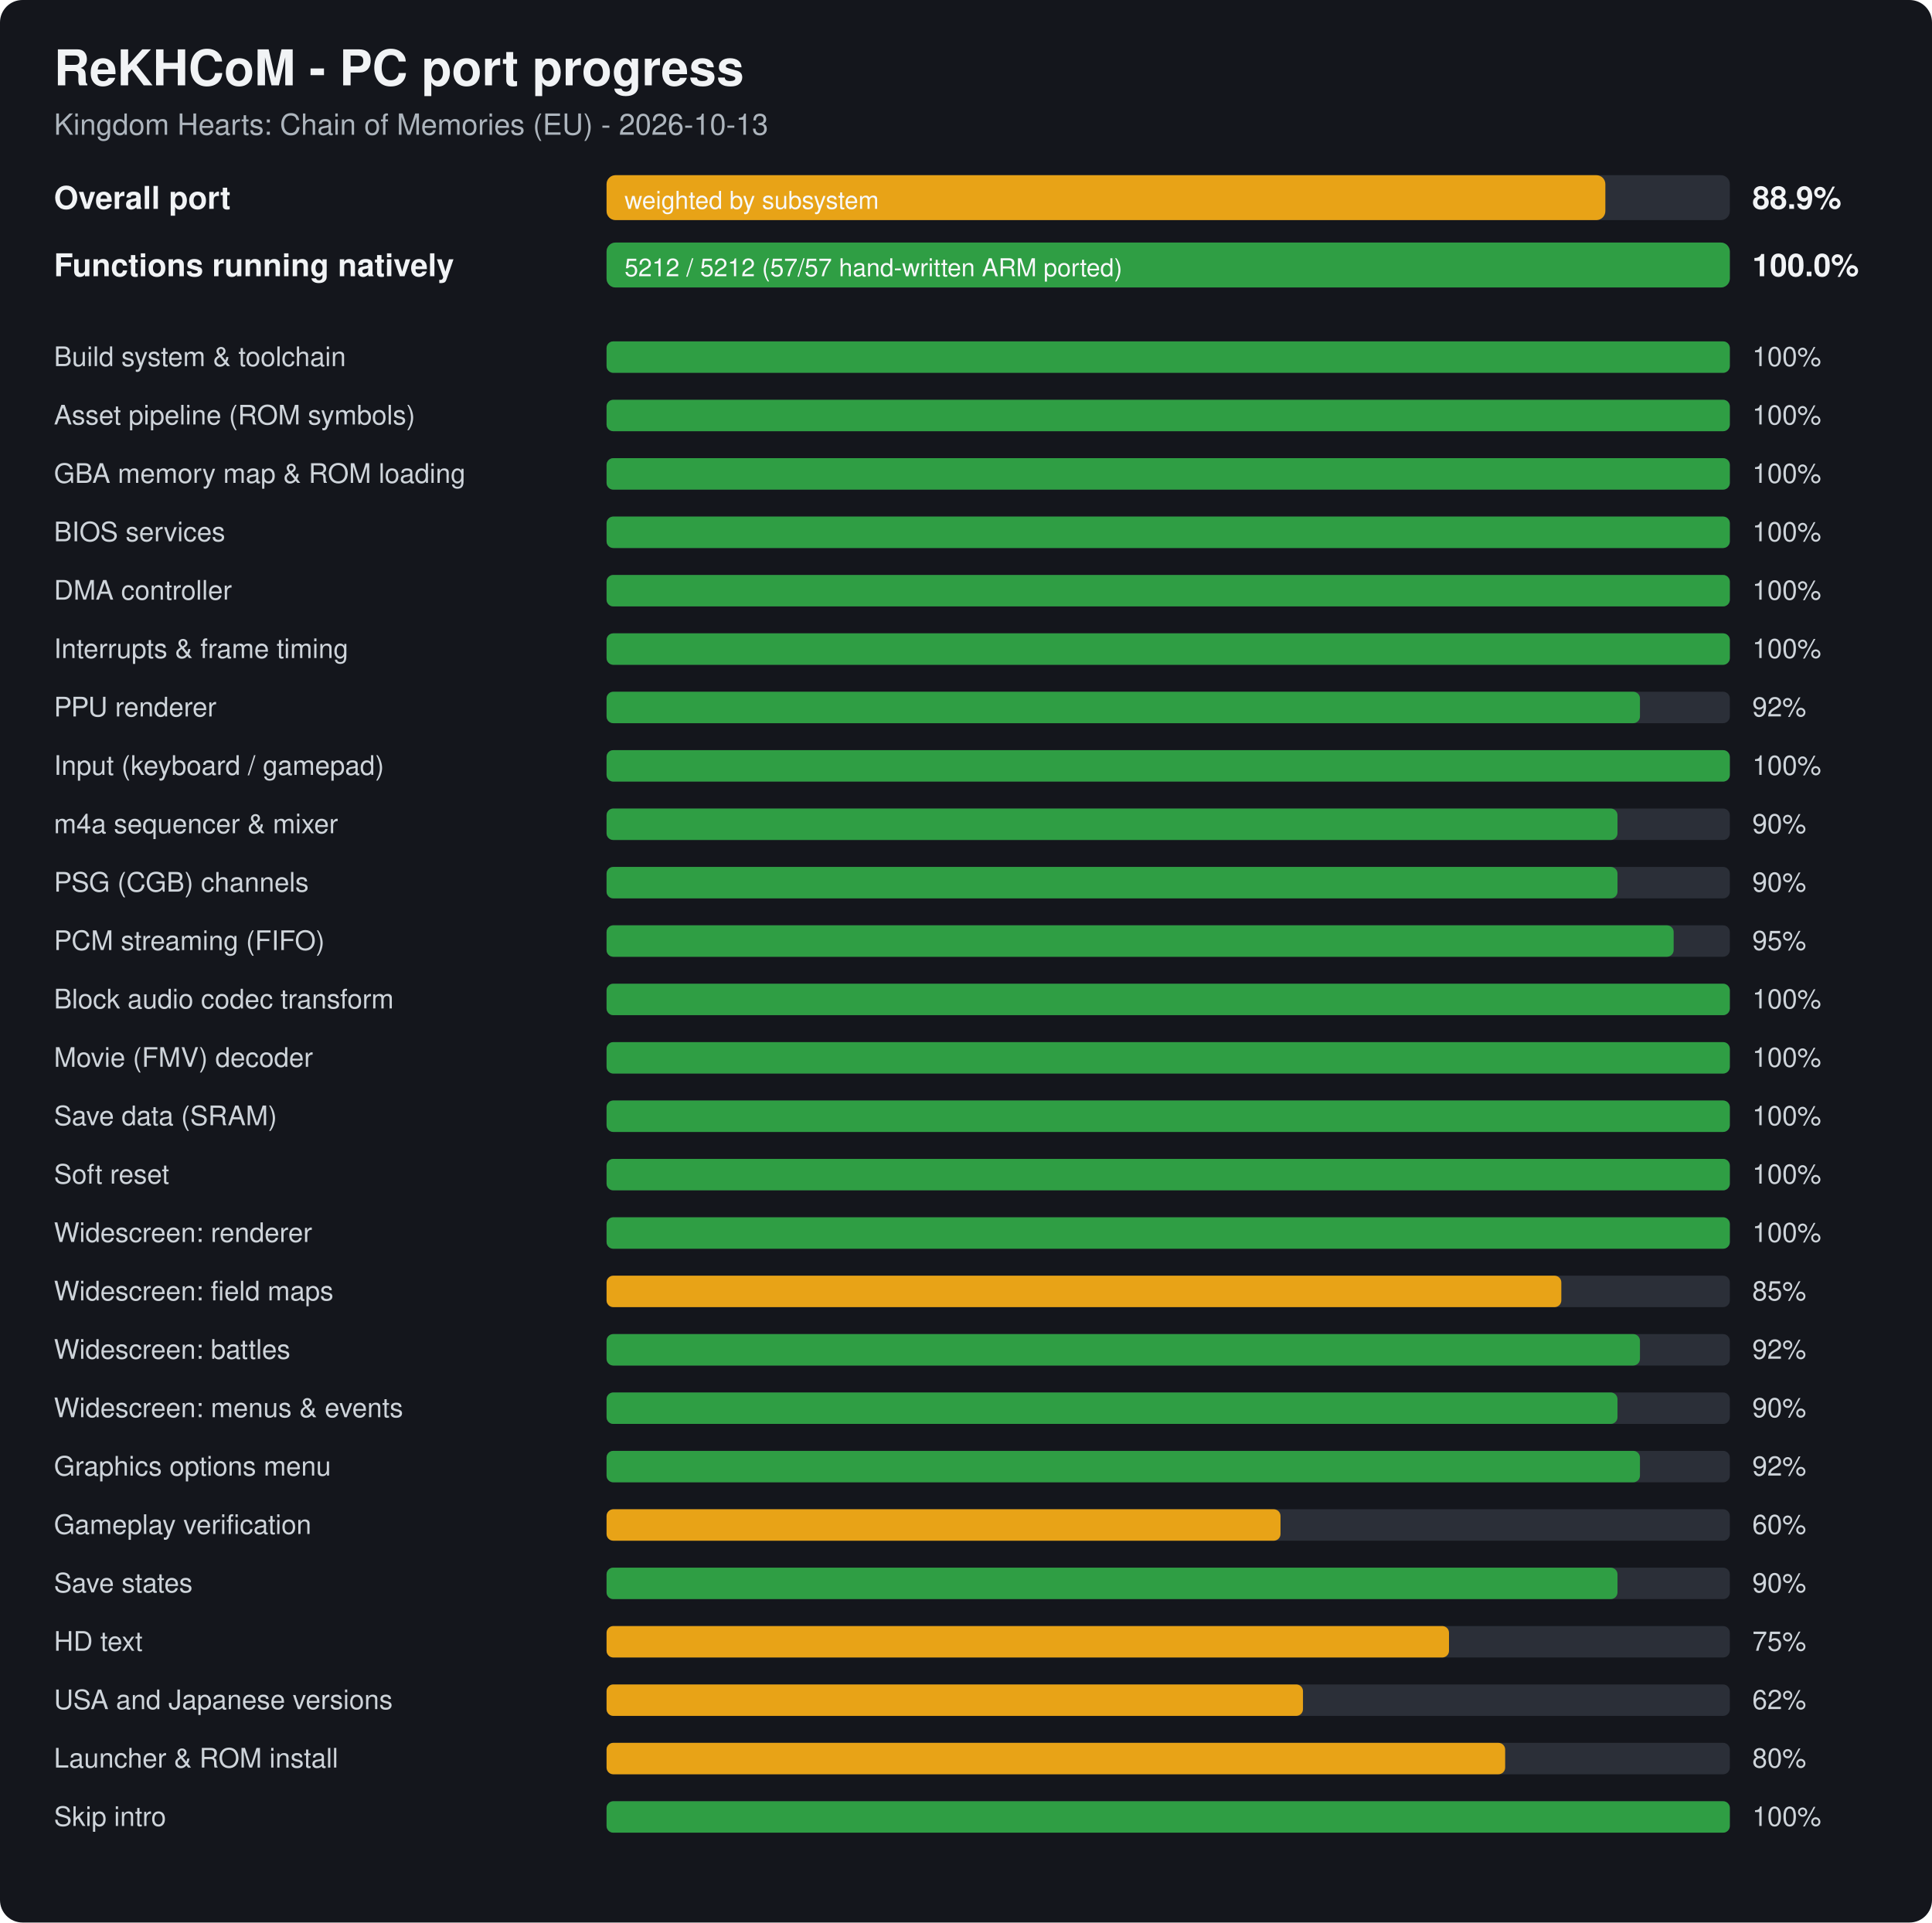
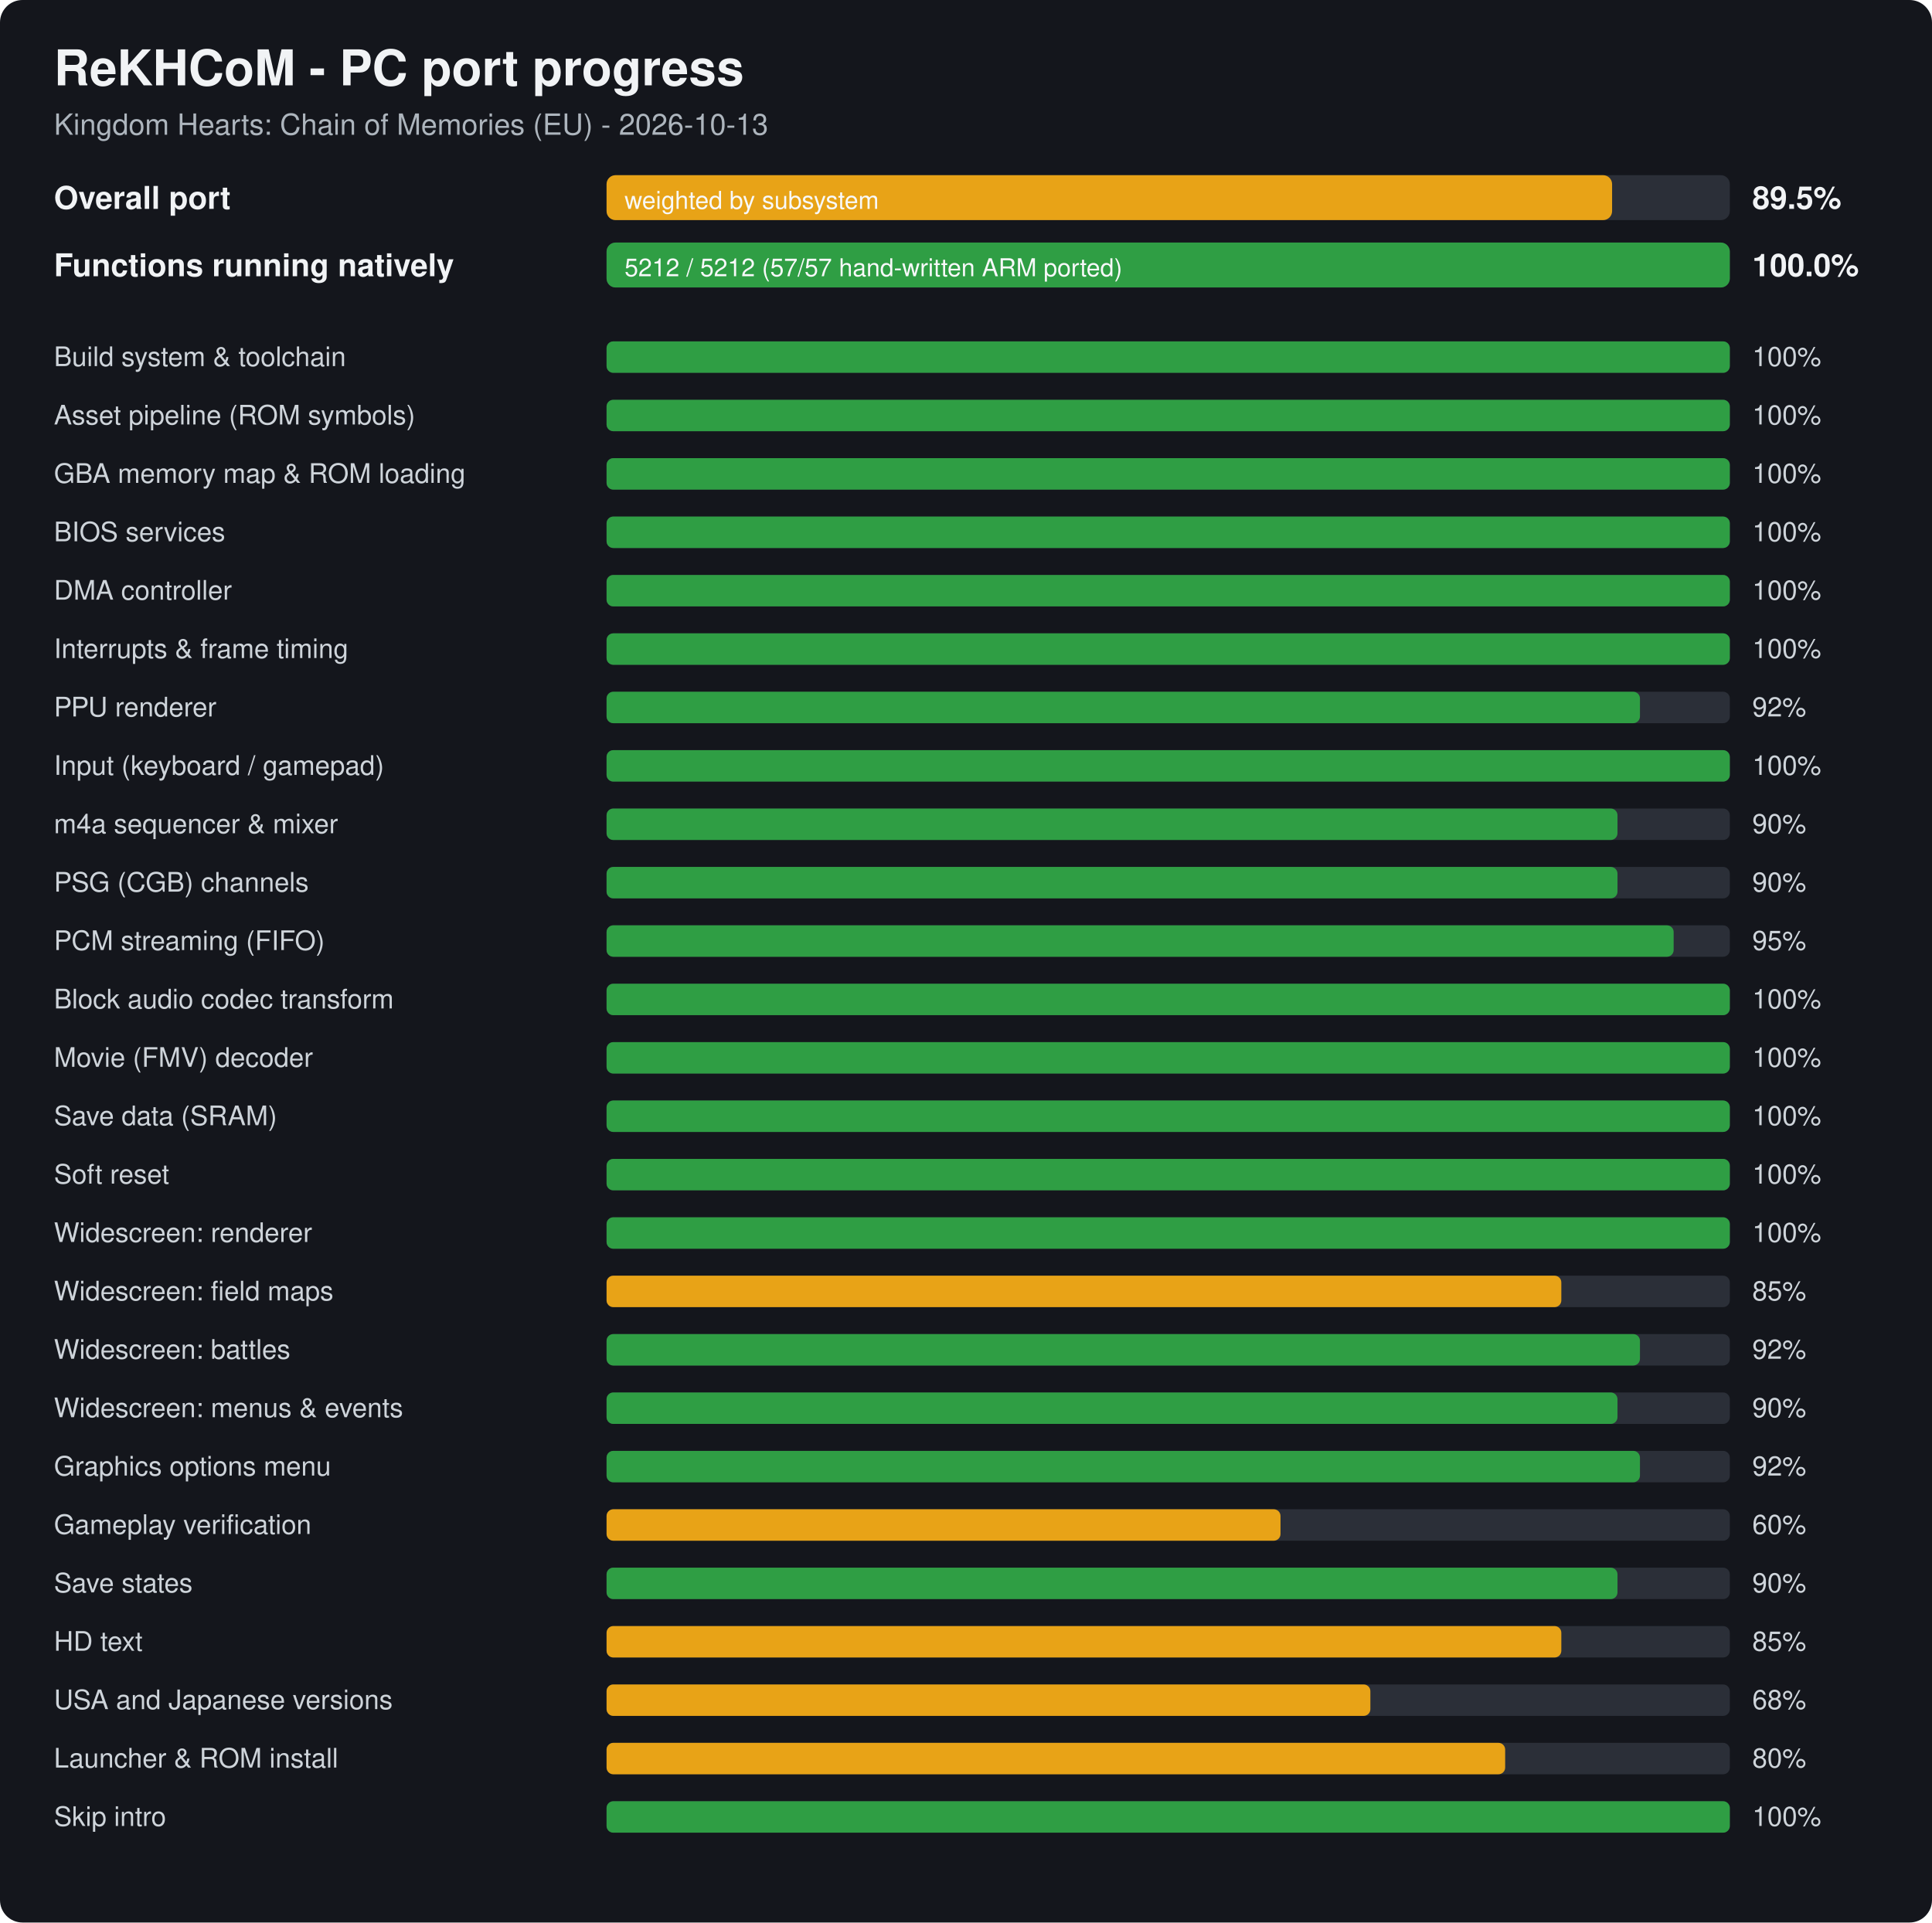
<svg xmlns="http://www.w3.org/2000/svg" width="860" height="856" viewBox="0 0 860 856" font-family="Segoe UI, Helvetica, Arial, sans-serif">
  <rect width="860" height="856" rx="10" fill="#14161c" />
  <text x="24" y="38" font-size="22" font-weight="700" fill="#f1f3f5">ReKHCoM - PC port progress</text>
  <text x="24" y="60" font-size="13" fill="#adb5bd">Kingdom Hearts: Chain of Memories (EU) - 2026-10-13</text>
  <text x="24" y="93" font-size="14" font-weight="600" fill="#f1f3f5">Overall port</text>
  <rect x="270" y="78" width="500" height="20" rx="4" fill="#2b2f38" />
-   <rect x="270" y="78" width="444.6" height="20" rx="4" fill="#e8a317" />
-   <text x="780" y="93" font-size="14" font-weight="700" fill="#f1f3f5">88.9%</text>
+   <rect x="270" y="78" width="447.6" height="20" rx="4" fill="#e8a317" />
+   <text x="780" y="93" font-size="14" font-weight="700" fill="#f1f3f5">89.5%</text>
  <text x="278" y="93" font-size="11" fill="#f8f9fa">weighted by subsystem</text>
  <text x="24" y="123" font-size="14" font-weight="600" fill="#f1f3f5">Functions running natively</text>
  <rect x="270" y="108" width="500" height="20" rx="4" fill="#2b2f38" />
  <rect x="270" y="108" width="500.0" height="20" rx="4" fill="#2f9e44" />
  <text x="780" y="123" font-size="14" font-weight="700" fill="#f1f3f5">100.0%</text>
  <text x="278" y="123" font-size="11" fill="#f8f9fa">5212 / 5212 (57/57 hand-written ARM ported)</text>
  <text x="24" y="163" font-size="12" fill="#ced4da">Build system &amp; toolchain</text>
  <rect x="270" y="152" width="500" height="14" rx="3" fill="#2b2f38" />
  <rect x="270" y="152" width="500.0" height="14" rx="3" fill="#2f9e44" />
  <text x="780" y="163" font-size="12" fill="#ced4da">100%</text>
  <text x="24" y="189" font-size="12" fill="#ced4da">Asset pipeline (ROM symbols)</text>
  <rect x="270" y="178" width="500" height="14" rx="3" fill="#2b2f38" />
  <rect x="270" y="178" width="500.0" height="14" rx="3" fill="#2f9e44" />
  <text x="780" y="189" font-size="12" fill="#ced4da">100%</text>
  <text x="24" y="215" font-size="12" fill="#ced4da">GBA memory map &amp; ROM loading</text>
  <rect x="270" y="204" width="500" height="14" rx="3" fill="#2b2f38" />
  <rect x="270" y="204" width="500.0" height="14" rx="3" fill="#2f9e44" />
  <text x="780" y="215" font-size="12" fill="#ced4da">100%</text>
  <text x="24" y="241" font-size="12" fill="#ced4da">BIOS services</text>
  <rect x="270" y="230" width="500" height="14" rx="3" fill="#2b2f38" />
  <rect x="270" y="230" width="500.0" height="14" rx="3" fill="#2f9e44" />
  <text x="780" y="241" font-size="12" fill="#ced4da">100%</text>
  <text x="24" y="267" font-size="12" fill="#ced4da">DMA controller</text>
  <rect x="270" y="256" width="500" height="14" rx="3" fill="#2b2f38" />
  <rect x="270" y="256" width="500.0" height="14" rx="3" fill="#2f9e44" />
  <text x="780" y="267" font-size="12" fill="#ced4da">100%</text>
  <text x="24" y="293" font-size="12" fill="#ced4da">Interrupts &amp; frame timing</text>
  <rect x="270" y="282" width="500" height="14" rx="3" fill="#2b2f38" />
  <rect x="270" y="282" width="500.0" height="14" rx="3" fill="#2f9e44" />
  <text x="780" y="293" font-size="12" fill="#ced4da">100%</text>
  <text x="24" y="319" font-size="12" fill="#ced4da">PPU renderer</text>
  <rect x="270" y="308" width="500" height="14" rx="3" fill="#2b2f38" />
  <rect x="270" y="308" width="460.0" height="14" rx="3" fill="#2f9e44" />
  <text x="780" y="319" font-size="12" fill="#ced4da">92%</text>
  <text x="24" y="345" font-size="12" fill="#ced4da">Input (keyboard / gamepad)</text>
  <rect x="270" y="334" width="500" height="14" rx="3" fill="#2b2f38" />
  <rect x="270" y="334" width="500.0" height="14" rx="3" fill="#2f9e44" />
  <text x="780" y="345" font-size="12" fill="#ced4da">100%</text>
  <text x="24" y="371" font-size="12" fill="#ced4da">m4a sequencer &amp; mixer</text>
  <rect x="270" y="360" width="500" height="14" rx="3" fill="#2b2f38" />
  <rect x="270" y="360" width="450.0" height="14" rx="3" fill="#2f9e44" />
  <text x="780" y="371" font-size="12" fill="#ced4da">90%</text>
  <text x="24" y="397" font-size="12" fill="#ced4da">PSG (CGB) channels</text>
  <rect x="270" y="386" width="500" height="14" rx="3" fill="#2b2f38" />
  <rect x="270" y="386" width="450.0" height="14" rx="3" fill="#2f9e44" />
  <text x="780" y="397" font-size="12" fill="#ced4da">90%</text>
  <text x="24" y="423" font-size="12" fill="#ced4da">PCM streaming (FIFO)</text>
  <rect x="270" y="412" width="500" height="14" rx="3" fill="#2b2f38" />
  <rect x="270" y="412" width="475.0" height="14" rx="3" fill="#2f9e44" />
  <text x="780" y="423" font-size="12" fill="#ced4da">95%</text>
  <text x="24" y="449" font-size="12" fill="#ced4da">Block audio codec transform</text>
  <rect x="270" y="438" width="500" height="14" rx="3" fill="#2b2f38" />
  <rect x="270" y="438" width="500.0" height="14" rx="3" fill="#2f9e44" />
  <text x="780" y="449" font-size="12" fill="#ced4da">100%</text>
  <text x="24" y="475" font-size="12" fill="#ced4da">Movie (FMV) decoder</text>
  <rect x="270" y="464" width="500" height="14" rx="3" fill="#2b2f38" />
  <rect x="270" y="464" width="500.0" height="14" rx="3" fill="#2f9e44" />
  <text x="780" y="475" font-size="12" fill="#ced4da">100%</text>
  <text x="24" y="501" font-size="12" fill="#ced4da">Save data (SRAM)</text>
  <rect x="270" y="490" width="500" height="14" rx="3" fill="#2b2f38" />
  <rect x="270" y="490" width="500.0" height="14" rx="3" fill="#2f9e44" />
  <text x="780" y="501" font-size="12" fill="#ced4da">100%</text>
  <text x="24" y="527" font-size="12" fill="#ced4da">Soft reset</text>
  <rect x="270" y="516" width="500" height="14" rx="3" fill="#2b2f38" />
  <rect x="270" y="516" width="500.0" height="14" rx="3" fill="#2f9e44" />
  <text x="780" y="527" font-size="12" fill="#ced4da">100%</text>
  <text x="24" y="553" font-size="12" fill="#ced4da">Widescreen: renderer</text>
  <rect x="270" y="542" width="500" height="14" rx="3" fill="#2b2f38" />
  <rect x="270" y="542" width="500.0" height="14" rx="3" fill="#2f9e44" />
  <text x="780" y="553" font-size="12" fill="#ced4da">100%</text>
  <text x="24" y="579" font-size="12" fill="#ced4da">Widescreen: field maps</text>
  <rect x="270" y="568" width="500" height="14" rx="3" fill="#2b2f38" />
  <rect x="270" y="568" width="425.0" height="14" rx="3" fill="#e8a317" />
  <text x="780" y="579" font-size="12" fill="#ced4da">85%</text>
  <text x="24" y="605" font-size="12" fill="#ced4da">Widescreen: battles</text>
  <rect x="270" y="594" width="500" height="14" rx="3" fill="#2b2f38" />
  <rect x="270" y="594" width="460.0" height="14" rx="3" fill="#2f9e44" />
  <text x="780" y="605" font-size="12" fill="#ced4da">92%</text>
  <text x="24" y="631" font-size="12" fill="#ced4da">Widescreen: menus &amp; events</text>
  <rect x="270" y="620" width="500" height="14" rx="3" fill="#2b2f38" />
  <rect x="270" y="620" width="450.0" height="14" rx="3" fill="#2f9e44" />
  <text x="780" y="631" font-size="12" fill="#ced4da">90%</text>
  <text x="24" y="657" font-size="12" fill="#ced4da">Graphics options menu</text>
  <rect x="270" y="646" width="500" height="14" rx="3" fill="#2b2f38" />
  <rect x="270" y="646" width="460.0" height="14" rx="3" fill="#2f9e44" />
  <text x="780" y="657" font-size="12" fill="#ced4da">92%</text>
  <text x="24" y="683" font-size="12" fill="#ced4da">Gameplay verification</text>
  <rect x="270" y="672" width="500" height="14" rx="3" fill="#2b2f38" />
  <rect x="270" y="672" width="300.0" height="14" rx="3" fill="#e8a317" />
  <text x="780" y="683" font-size="12" fill="#ced4da">60%</text>
  <text x="24" y="709" font-size="12" fill="#ced4da">Save states</text>
  <rect x="270" y="698" width="500" height="14" rx="3" fill="#2b2f38" />
  <rect x="270" y="698" width="450.0" height="14" rx="3" fill="#2f9e44" />
  <text x="780" y="709" font-size="12" fill="#ced4da">90%</text>
  <text x="24" y="735" font-size="12" fill="#ced4da">HD text</text>
  <rect x="270" y="724" width="500" height="14" rx="3" fill="#2b2f38" />
-   <rect x="270" y="724" width="375.0" height="14" rx="3" fill="#e8a317" />
-   <text x="780" y="735" font-size="12" fill="#ced4da">75%</text>
+   <rect x="270" y="724" width="425.0" height="14" rx="3" fill="#e8a317" />
+   <text x="780" y="735" font-size="12" fill="#ced4da">85%</text>
  <text x="24" y="761" font-size="12" fill="#ced4da">USA and Japanese versions</text>
  <rect x="270" y="750" width="500" height="14" rx="3" fill="#2b2f38" />
-   <rect x="270" y="750" width="310.0" height="14" rx="3" fill="#e8a317" />
-   <text x="780" y="761" font-size="12" fill="#ced4da">62%</text>
+   <rect x="270" y="750" width="340.0" height="14" rx="3" fill="#e8a317" />
+   <text x="780" y="761" font-size="12" fill="#ced4da">68%</text>
  <text x="24" y="787" font-size="12" fill="#ced4da">Launcher &amp; ROM install</text>
  <rect x="270" y="776" width="500" height="14" rx="3" fill="#2b2f38" />
  <rect x="270" y="776" width="400.0" height="14" rx="3" fill="#e8a317" />
  <text x="780" y="787" font-size="12" fill="#ced4da">80%</text>
  <text x="24" y="813" font-size="12" fill="#ced4da">Skip intro</text>
  <rect x="270" y="802" width="500" height="14" rx="3" fill="#2b2f38" />
  <rect x="270" y="802" width="500.0" height="14" rx="3" fill="#2f9e44" />
  <text x="780" y="813" font-size="12" fill="#ced4da">100%</text>
</svg>
